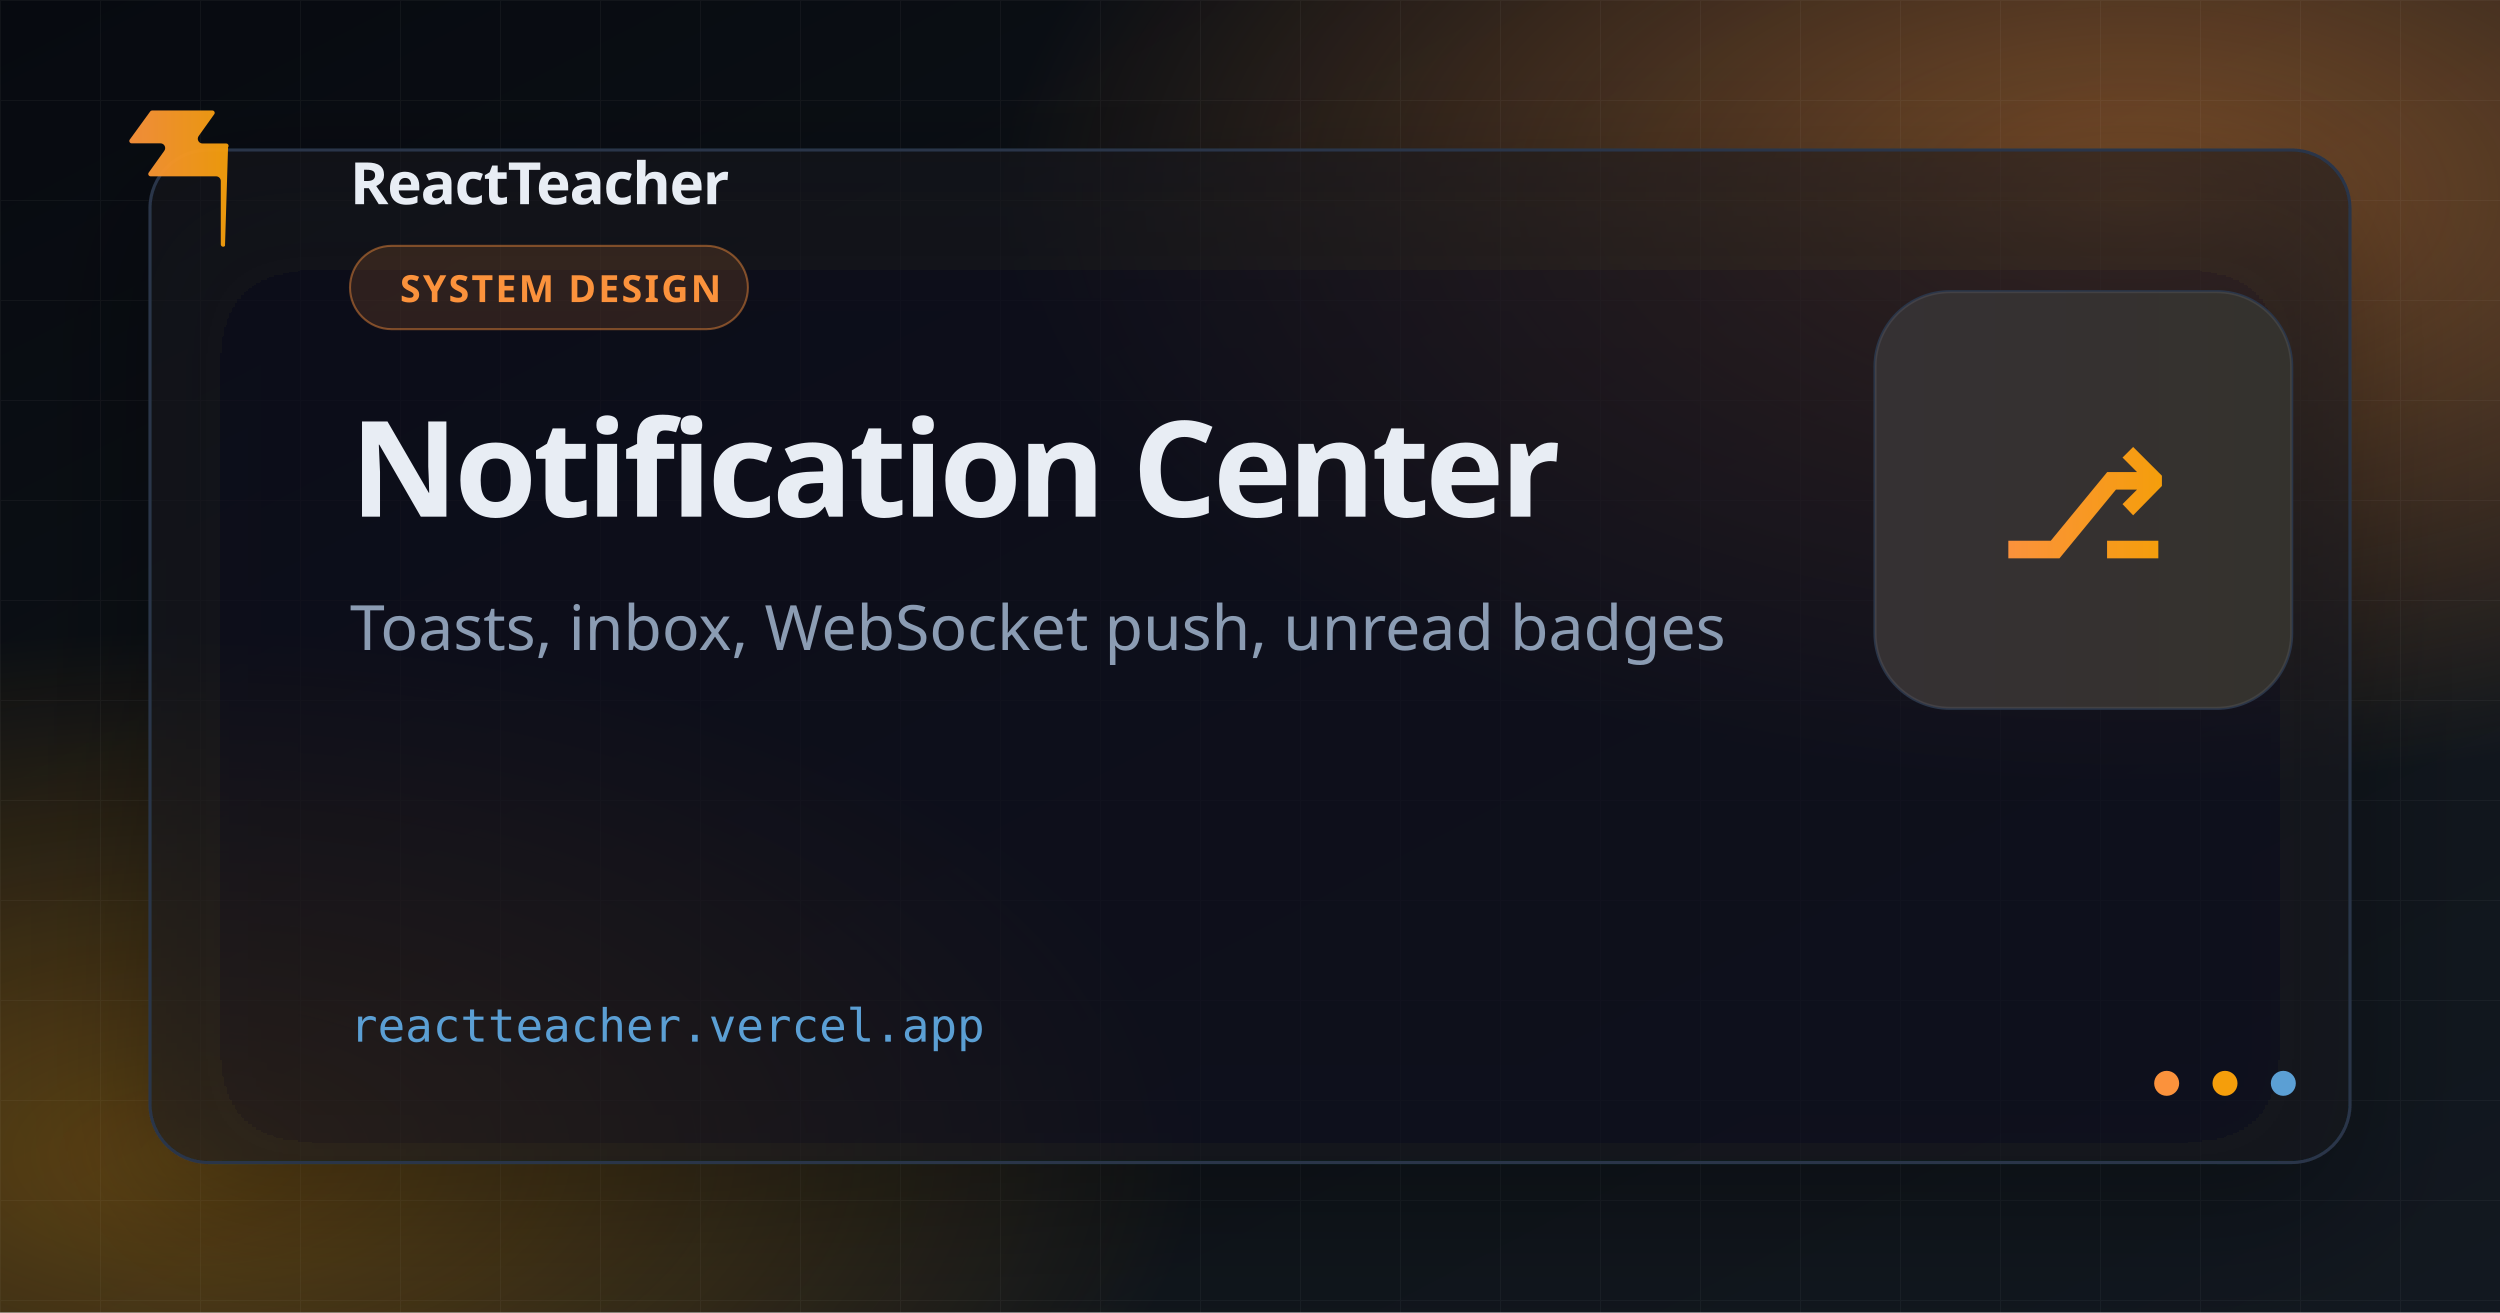
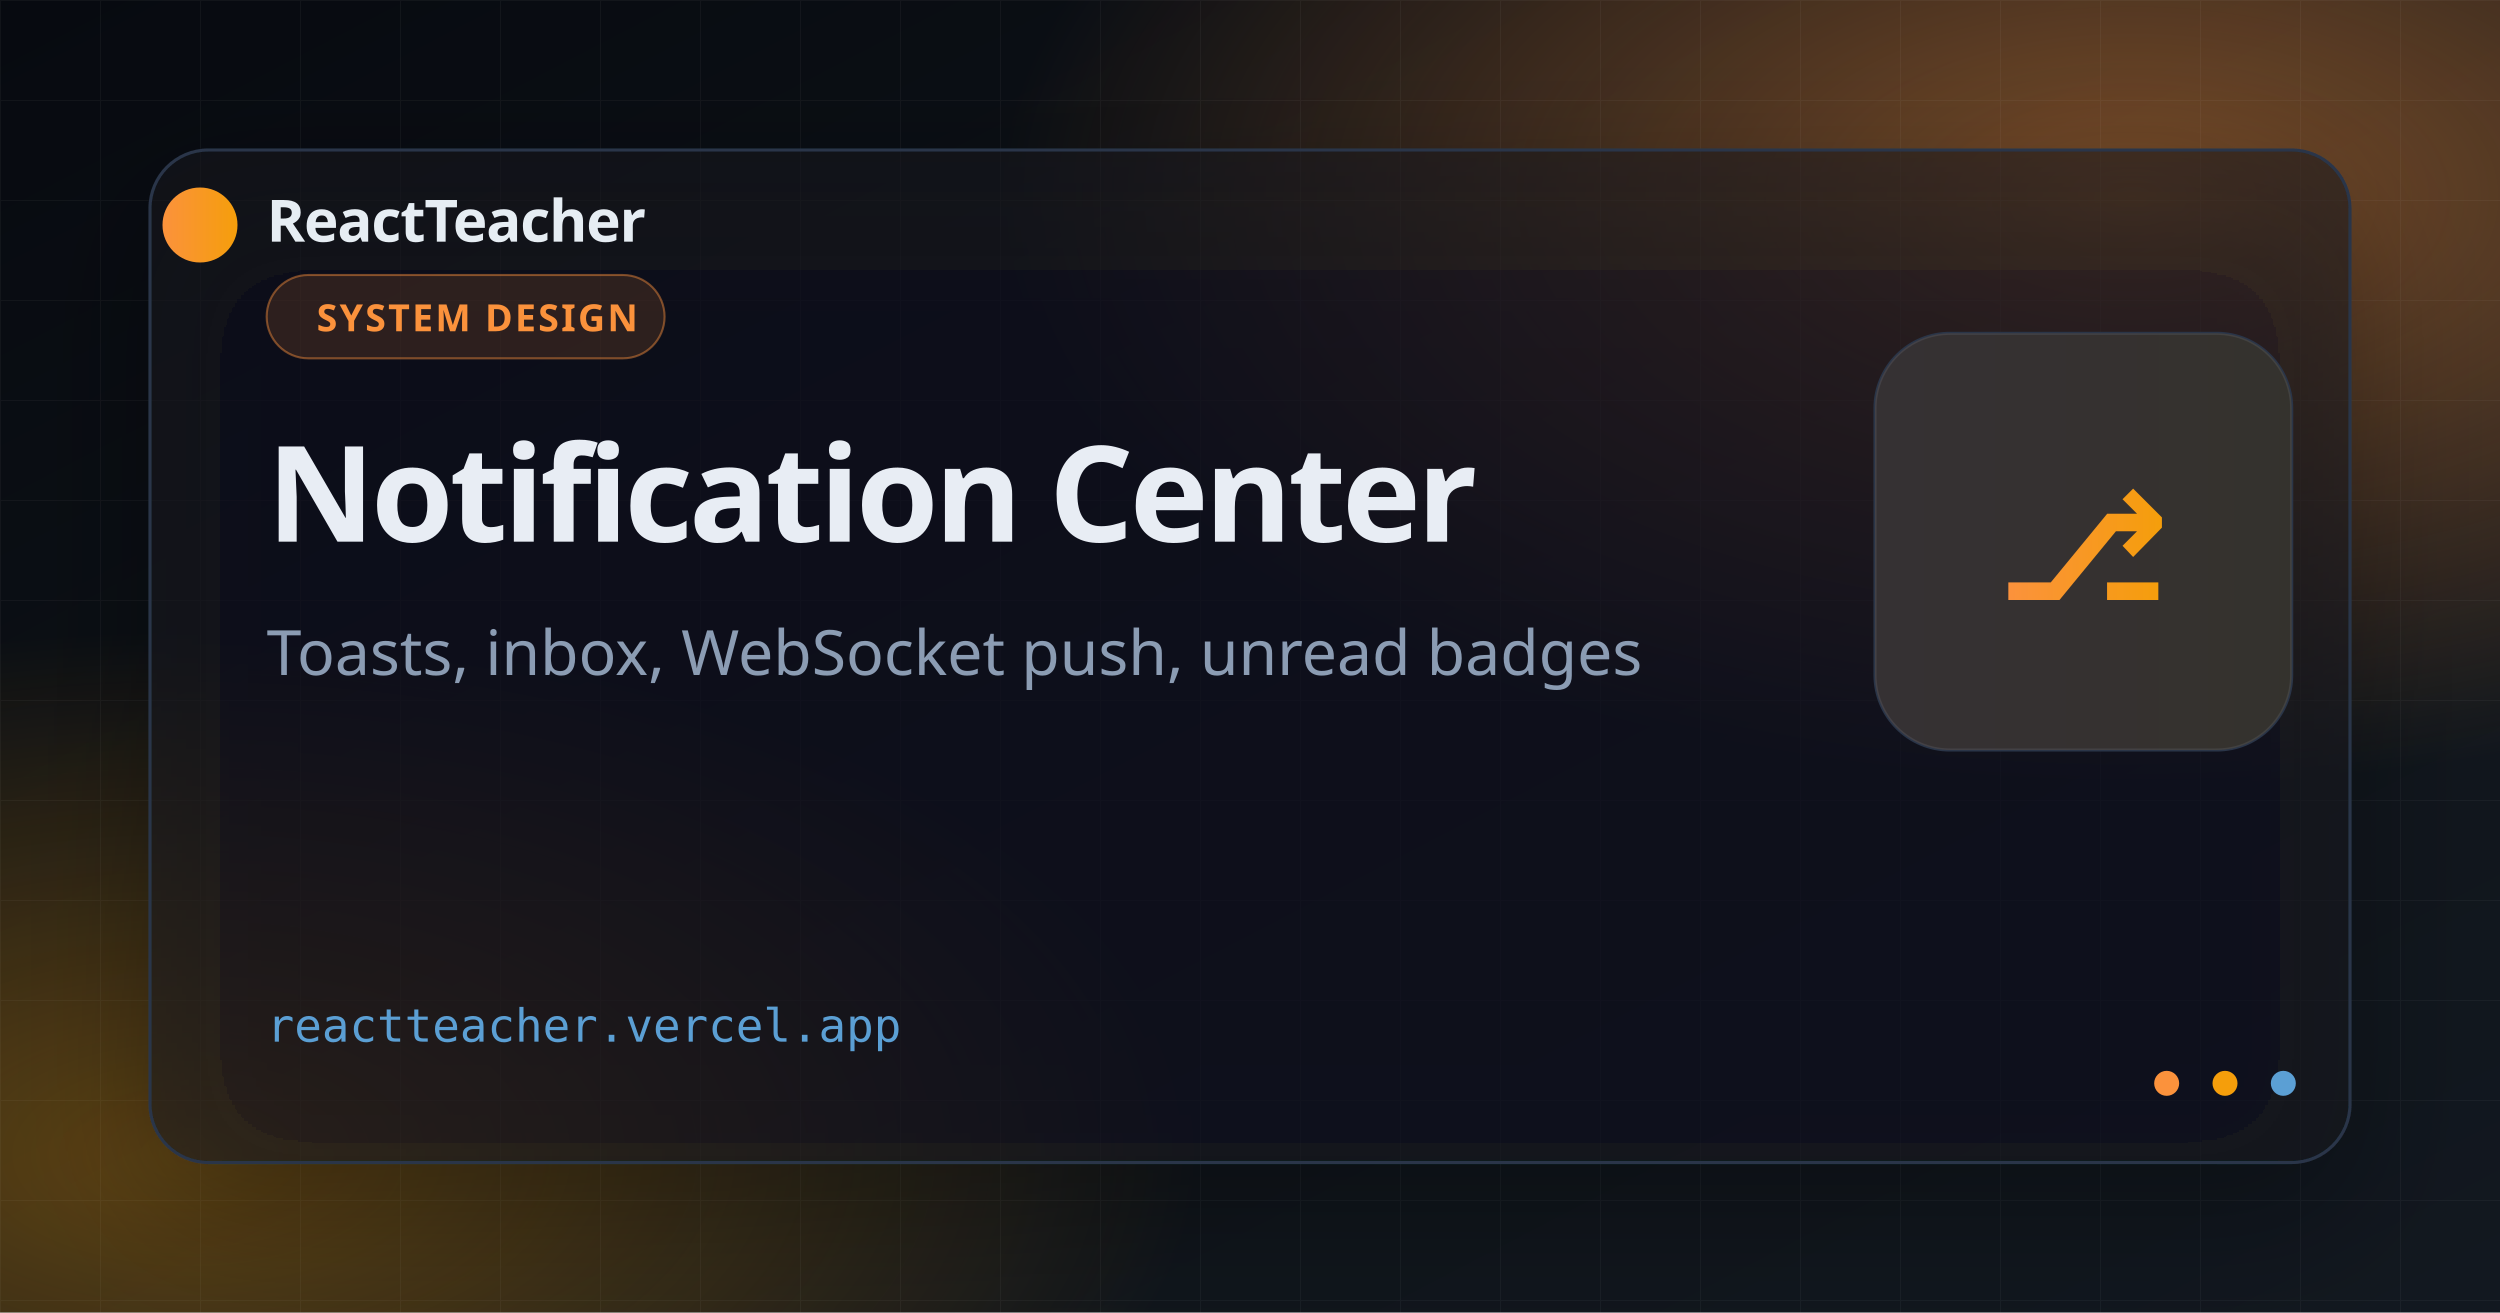
<svg xmlns="http://www.w3.org/2000/svg" width="1200" height="630" viewBox="0 0 1200 630">
  <defs>
    <linearGradient id="bg" x1="0%" y1="0%" x2="100%" y2="100%">
      <stop offset="0%" stop-color="#070a10" />
      <stop offset="55%" stop-color="#0f1419" />
      <stop offset="100%" stop-color="#121820" />
    </linearGradient>
    <radialGradient id="glow1" cx="85%" cy="15%" r="45%">
      <stop offset="0%" stop-color="#fb923c" stop-opacity="0.45" />
      <stop offset="100%" stop-color="#fb923c" stop-opacity="0" />
    </radialGradient>
    <radialGradient id="glow2" cx="8%" cy="88%" r="40%">
      <stop offset="0%" stop-color="#f59e0b" stop-opacity="0.35" />
      <stop offset="100%" stop-color="#f59e0b" stop-opacity="0" />
    </radialGradient>
    <linearGradient id="brand" x1="0%" y1="0%" x2="100%" y2="0%">
      <stop offset="0%" stop-color="#fb923c" />
      <stop offset="100%" stop-color="#f59e0b" />
    </linearGradient>
    <pattern id="grid" width="48" height="48" patternUnits="userSpaceOnUse">
      <path d="M 48 0 L 0 0 0 48" fill="none" stroke="#ffffff" stroke-opacity="0.04" stroke-width="1" />
    </pattern>
    <filter id="cardShadow" x="-20%" y="-20%" width="140%" height="140%">
      <feDropShadow dx="0" dy="24" stdDeviation="32" flood-color="#000" flood-opacity="0.55" />
    </filter>
  </defs>
  <rect width="1200" height="630" fill="url(#bg)" />
  <rect width="1200" height="630" fill="url(#glow1)" />
  <rect width="1200" height="630" fill="url(#glow2)" />
  <rect width="1200" height="630" fill="url(#grid)" />
  <rect x="72" y="72" width="1056" height="486" rx="28" fill="#121820" fill-opacity="0.55" stroke="#2a3548" stroke-width="1.5" filter="url(#cardShadow)" />
-   <path fill="url(#brand)" d="M108 118c-.66.85-2.02.37-2.02-.7V86.9a2.26 2.26 0 0 0-2.26-2.26H72.3c-.92 0-1.46-1.04-.92-1.79l7.48-10.47c1.07-1.5 0-3.58-1.84-3.58H63.2c-.92 0-1.46-1.04-.92-1.79L72.1 53.5c.21-.3.56-.47.92-.47h28.9c.92 0 1.46 1.04.92 1.79l-7.48 10.47c-1.07 1.5 0 3.58 1.84 3.58h11.38c.94 0 1.47 1.09.89 1.83L108 118z" opacity="0.95" />
-   <text x="168" y="98" fill="#e8edf4" font-family="Segoe UI, system-ui, sans-serif" font-size="28" font-weight="600" letter-spacing="-0.02em">ReactTeacher</text>
-   <rect x="168" y="118" width="191" height="40" rx="20" fill="#fb923c" fill-opacity="0.14" stroke="#fb923c" stroke-opacity="0.45" stroke-width="1" />
-   <text x="192" y="145" fill="#fb923c" font-family="Segoe UI, system-ui, sans-serif" font-size="18" font-weight="600" letter-spacing="0.06em">SYSTEM DESIGN</text>
-   <text x="168" y="248" fill="#e8edf4" font-family="Segoe UI, system-ui, sans-serif" font-size="64" font-weight="700" letter-spacing="-0.03em">Notification Center</text>
-   <text x="168" y="312" fill="#8b9cb3" font-family="Segoe UI, system-ui, sans-serif" font-size="30" font-weight="400">Toasts, inbox, WebSocket push, unread badges</text>
-   <text x="168" y="500" fill="#5b9fd4" font-family="ui-monospace, Consolas, monospace" font-size="22" font-weight="500">reactteacher.vercel.app</text>
-   <g transform="translate(900 140)">
+   <circle cx="96" cy="108" r="18" fill="url(#brand)" />
+   <text x="128" y="116" fill="#e6edf3" font-family="Segoe UI, system-ui, sans-serif" font-size="28" font-weight="600" letter-spacing="-0.02em">ReactTeacher</text>
+   <rect x="128" y="132" width="191" height="40" rx="20" fill="#fb923c" fill-opacity="0.14" stroke="#fb923c" stroke-opacity="0.45" stroke-width="1" />
+   <text x="152" y="159" fill="#fb923c" font-family="Segoe UI, system-ui, sans-serif" font-size="18" font-weight="600" letter-spacing="0.06em">SYSTEM DESIGN</text>
+   <text x="128" y="260" fill="#e8edf4" font-family="Segoe UI, system-ui, sans-serif" font-size="64" font-weight="700" letter-spacing="-0.03em">Notification Center</text>
+   <text x="128" y="324" fill="#8b9cb3" font-family="Segoe UI, system-ui, sans-serif" font-size="30" font-weight="400">Toasts, inbox, WebSocket push, unread badges</text>
+   <text x="128" y="500" fill="#5b9fd4" font-family="ui-monospace, Consolas, monospace" font-size="22" font-weight="500">reactteacher.vercel.app</text>
+   <g transform="translate(900 160)">
    <rect width="200" height="200" rx="36" fill="#1a2332" stroke="#2a3548" stroke-width="1.5" />
    <rect width="200" height="200" rx="36" fill="url(#brand)" fill-opacity="0.12" />
    <text x="100" y="128" text-anchor="middle" fill="url(#brand)" font-family="Segoe UI, system-ui, sans-serif" font-size="72" font-weight="700">⎇</text>
  </g>
  <circle cx="1040" cy="520" r="6" fill="#fb923c" />
  <circle cx="1068" cy="520" r="6" fill="#f59e0b" />
  <circle cx="1096" cy="520" r="6" fill="#5b9fd4" />
</svg>
